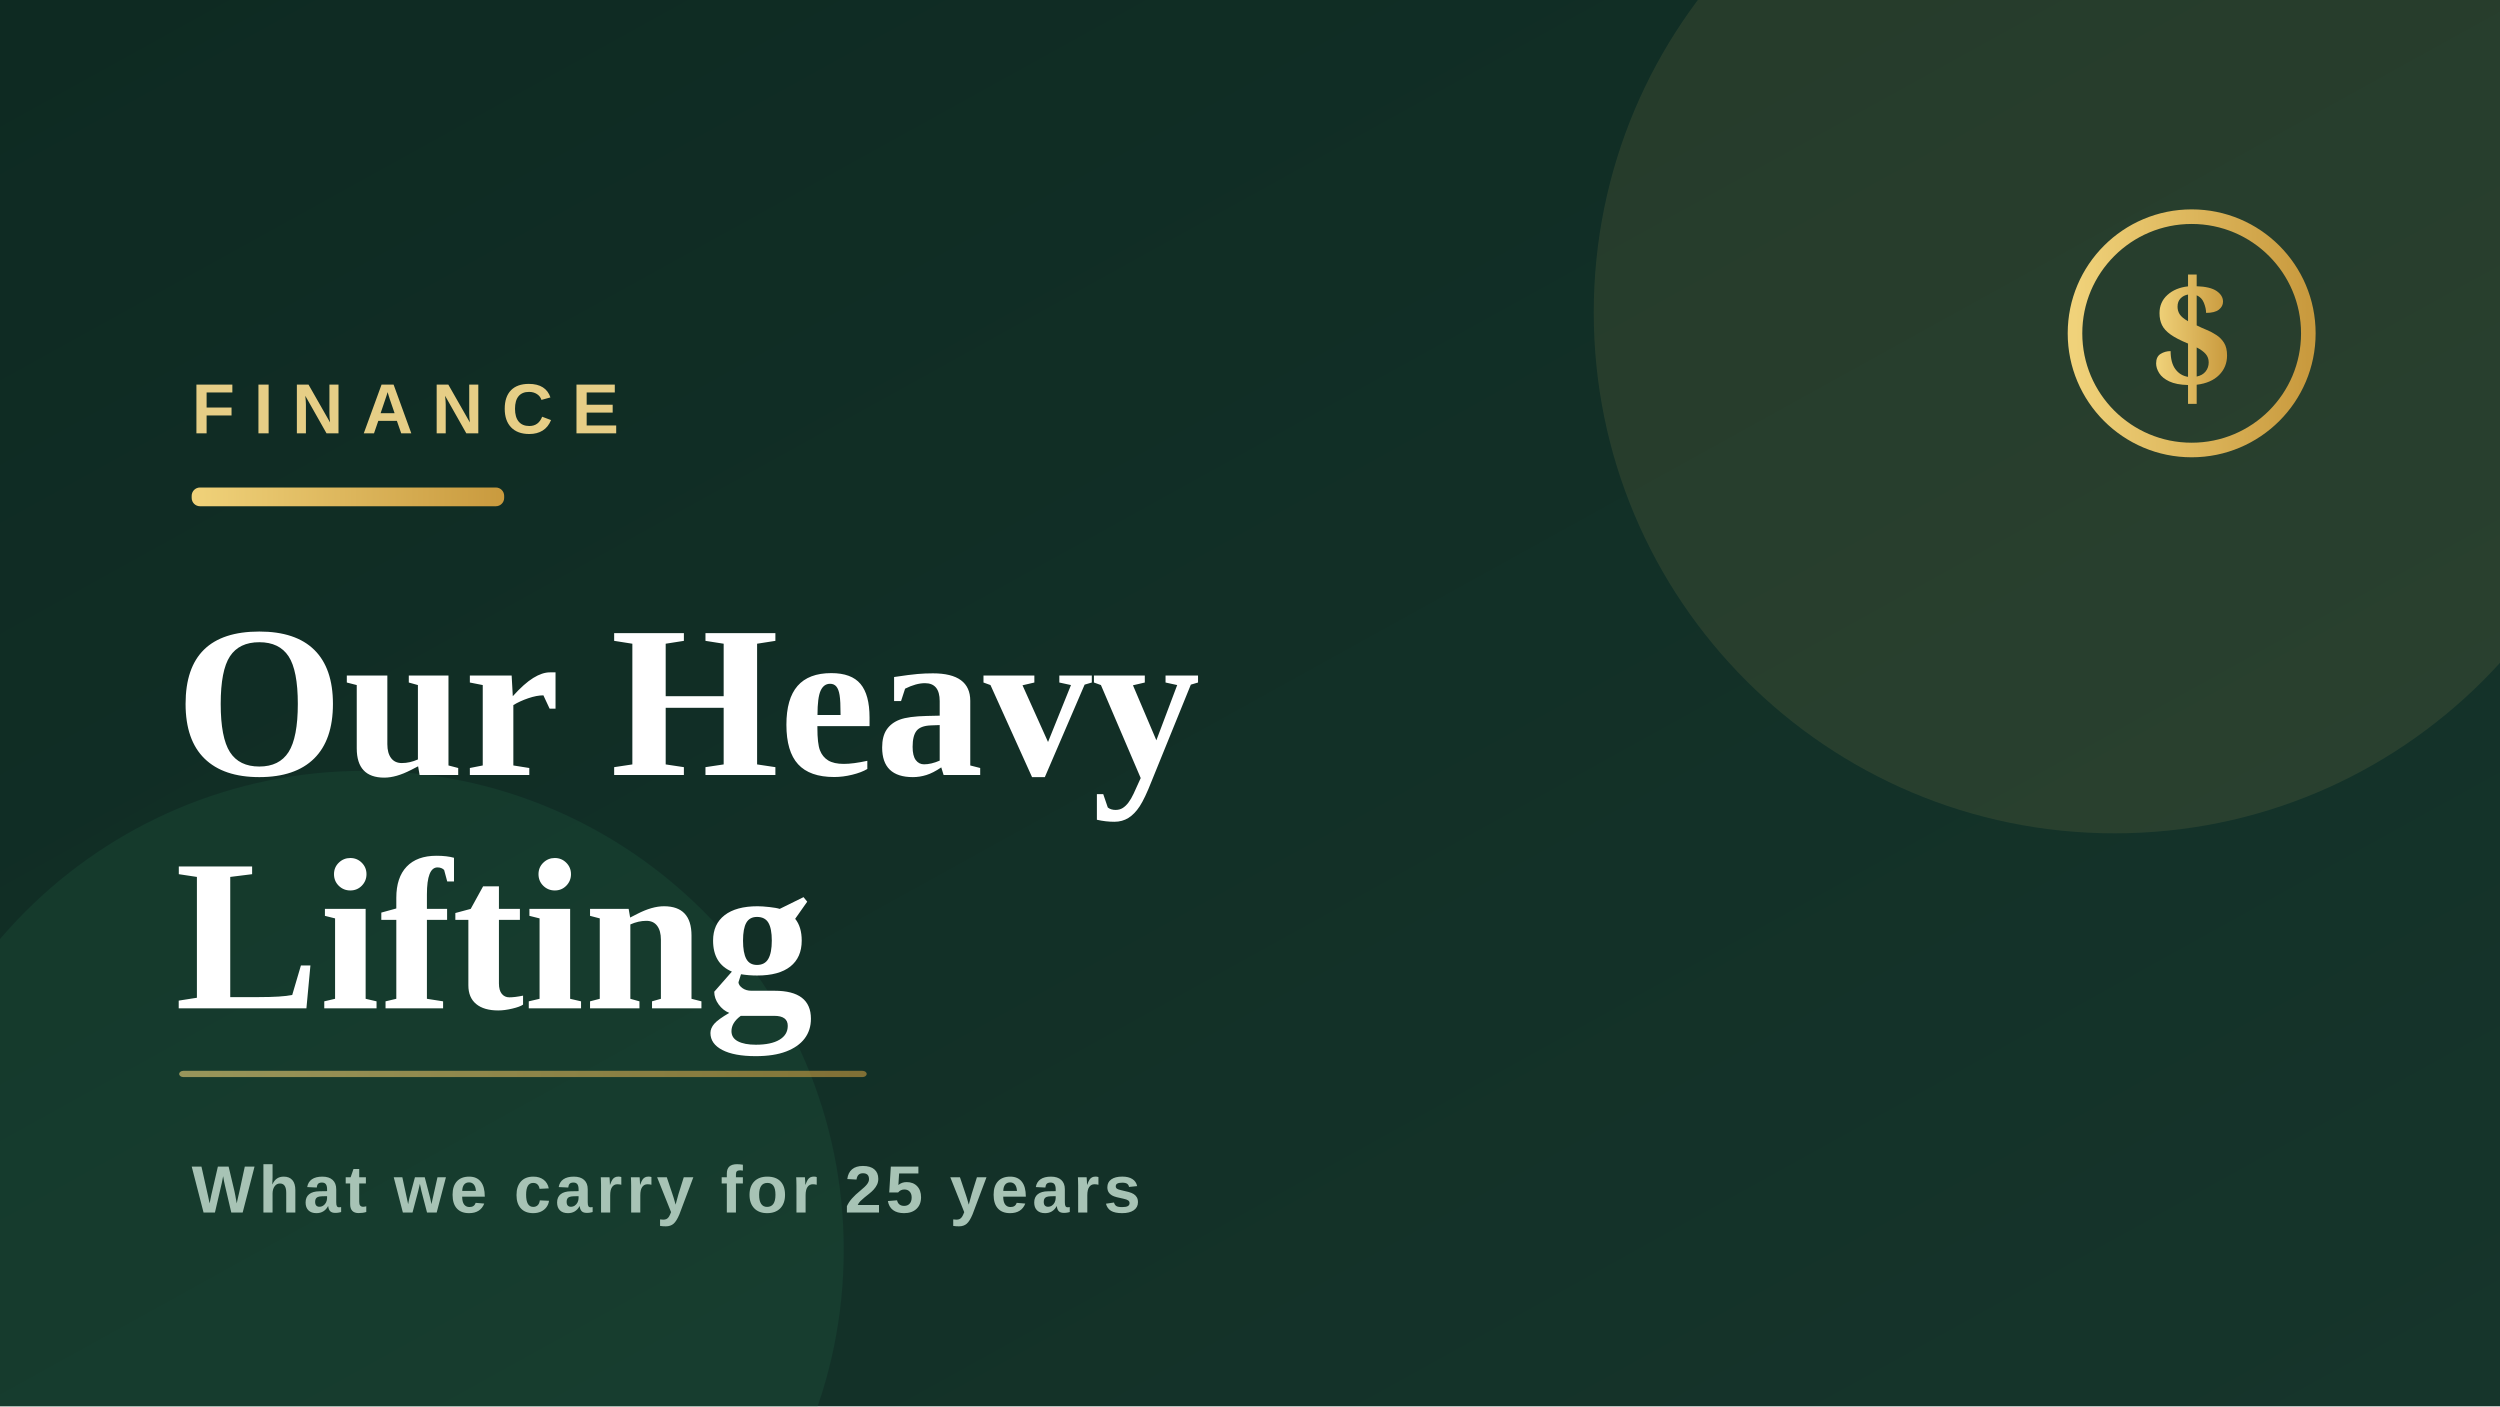
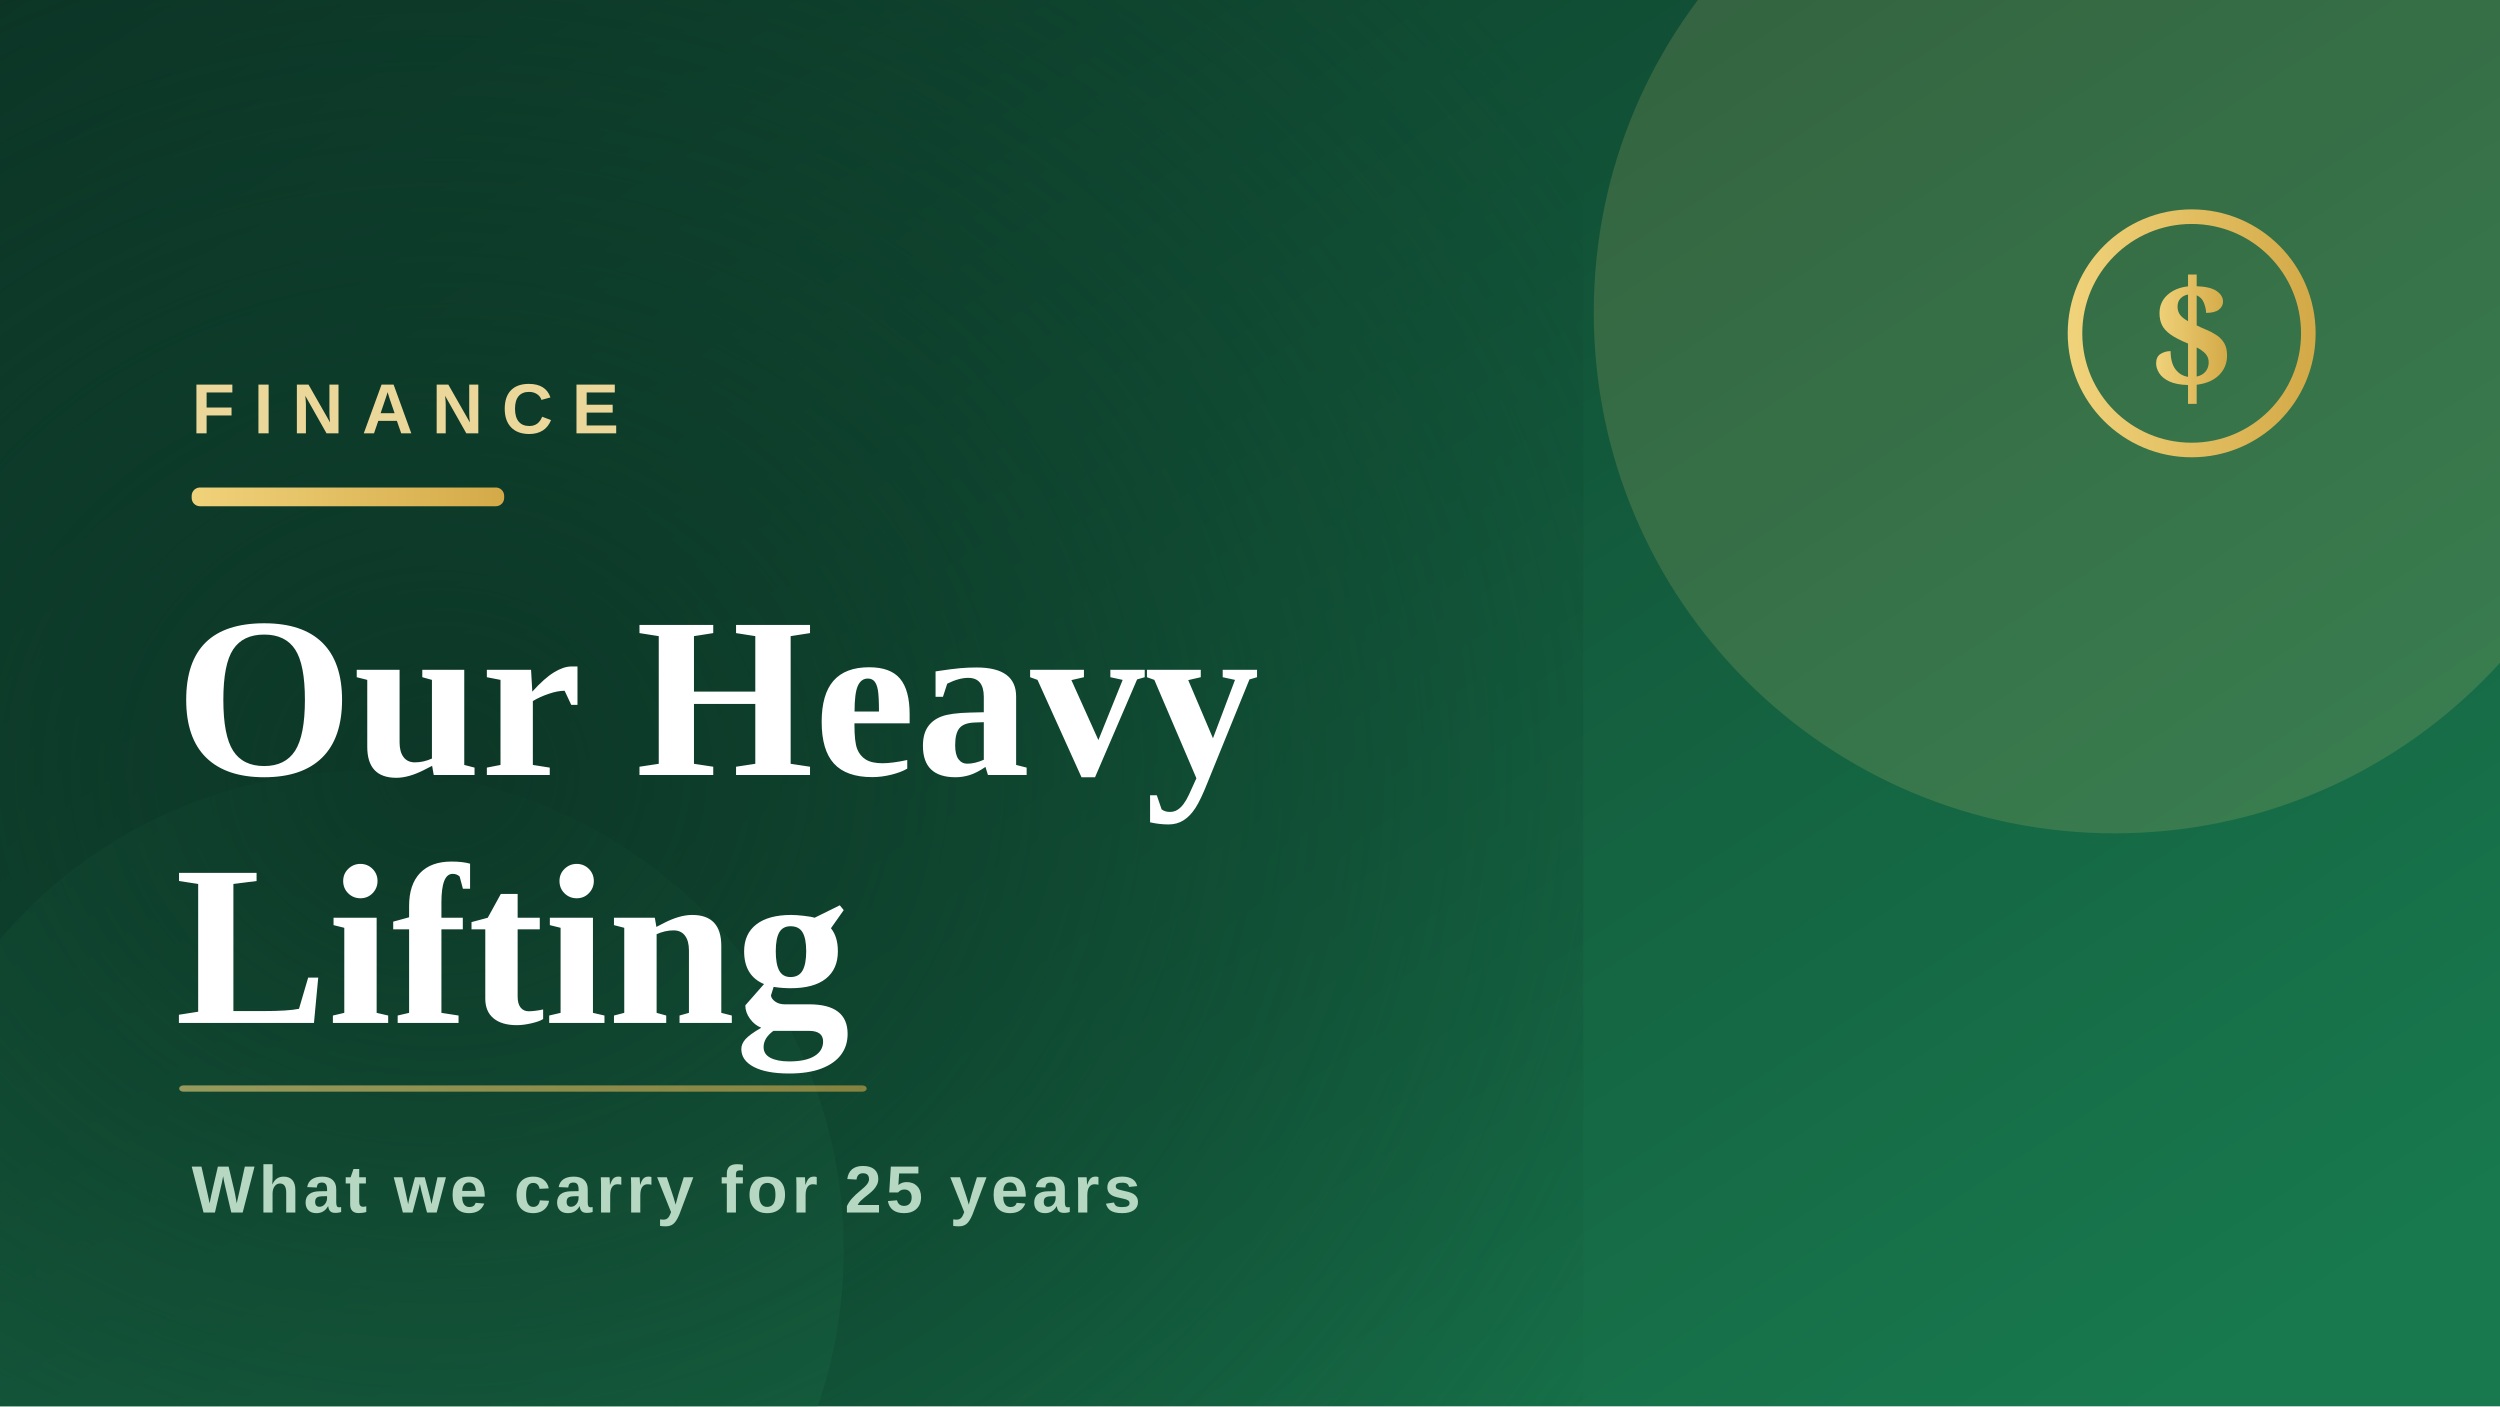
<svg xmlns="http://www.w3.org/2000/svg" viewBox="0 0 1200 675" width="1200" height="675">
  <defs>
-     <linearGradient id="bg" x1="0" y1="0" x2="1" y2="1">
-       <stop offset="0" stop-color="#0E2A22" />
-       <stop offset="1" stop-color="#16352B" />
+     <linearGradient id="bg" x1="0" y1="0" x2="1" y2="0.85">
+       <stop offset="0" stop-color="#0C3526" />
+       <stop offset="1" stop-color="#18794E" />
    </linearGradient>
    <linearGradient id="acc" x1="0" y1="0" x2="1" y2="0">
      <stop offset="0" stop-color="#F0D27A" />
-       <stop offset="1" stop-color="#C99A3E" />
+       <stop offset="1" stop-color="#D4AA48" />
    </linearGradient>
+     <radialGradient id="shade" cx="0.28" cy="0.55" r="0.85">
+       <stop offset="0" stop-color="#0C3526" stop-opacity="0.92" />
+       <stop offset="1" stop-color="#0C3526" stop-opacity="0" />
+     </radialGradient>
  </defs>
  <rect width="1200" height="675" fill="url(#bg)" />
-   <circle cx="1015" cy="150" r="250" fill="#E8C66B" opacity="0.10" />
-   <circle cx="175" cy="600" r="230" fill="#2C8A5E" opacity="0.13" />
+   <circle cx="1015" cy="150" r="250" fill="#F0D27A" opacity="0.16" />
+   <circle cx="175" cy="600" r="230" fill="#2FA86A" opacity="0.18" />
+   <rect width="760" height="675" fill="url(#shade)" />
  <g transform="translate(992,100)">
    <circle cx="60" cy="60" r="56" fill="none" stroke="url(#acc)" stroke-width="7" />
    <text x="60" y="88" text-anchor="middle" font-family="Georgia,serif" font-size="74" font-weight="700" fill="url(#acc)">$</text>
  </g>
-   <text x="92" y="208" fill="#E6CE86" font-family="'Helvetica Neue',Arial,sans-serif" font-size="34" font-weight="700" letter-spacing="9">FINANCE</text>
+   <text x="92" y="208" fill="#EBD79A" font-family="'Helvetica Neue',Arial,sans-serif" font-size="34" font-weight="700" letter-spacing="9">FINANCE</text>
  <rect x="92" y="234" width="150" height="9" rx="4" fill="url(#acc)" />
-   <text x="84" y="372" fill="#FFFFFF" font-family="Georgia,'Times New Roman',serif" font-size="104" font-weight="700">Our Heavy</text>
-   <text x="84" y="484" fill="#FFFFFF" font-family="Georgia,'Times New Roman',serif" font-size="104" font-weight="700">Lifting</text>
-   <rect x="86" y="514" width="330" height="3" rx="2" fill="url(#acc)" opacity="0.6" />
-   <text x="92" y="582" fill="#A7C3B5" font-family="'Helvetica Neue',Arial,sans-serif" font-size="32" font-weight="600" letter-spacing="2">What we carry for 25 years</text>
+   <text x="84" y="372" fill="#FFFFFF" font-family="Georgia,'Times New Roman',serif" font-size="110" font-weight="700">Our Heavy</text>
+   <text x="84" y="491" fill="#FFFFFF" font-family="Georgia,'Times New Roman',serif" font-size="110" font-weight="700">Lifting</text>
+   <rect x="86" y="521" width="330" height="3" rx="2" fill="url(#acc)" opacity="0.6" />
+   <text x="92" y="582" fill="#B6D8C2" font-family="'Helvetica Neue',Arial,sans-serif" font-size="32" font-weight="600" letter-spacing="2">What we carry for 25 years</text>
</svg>
